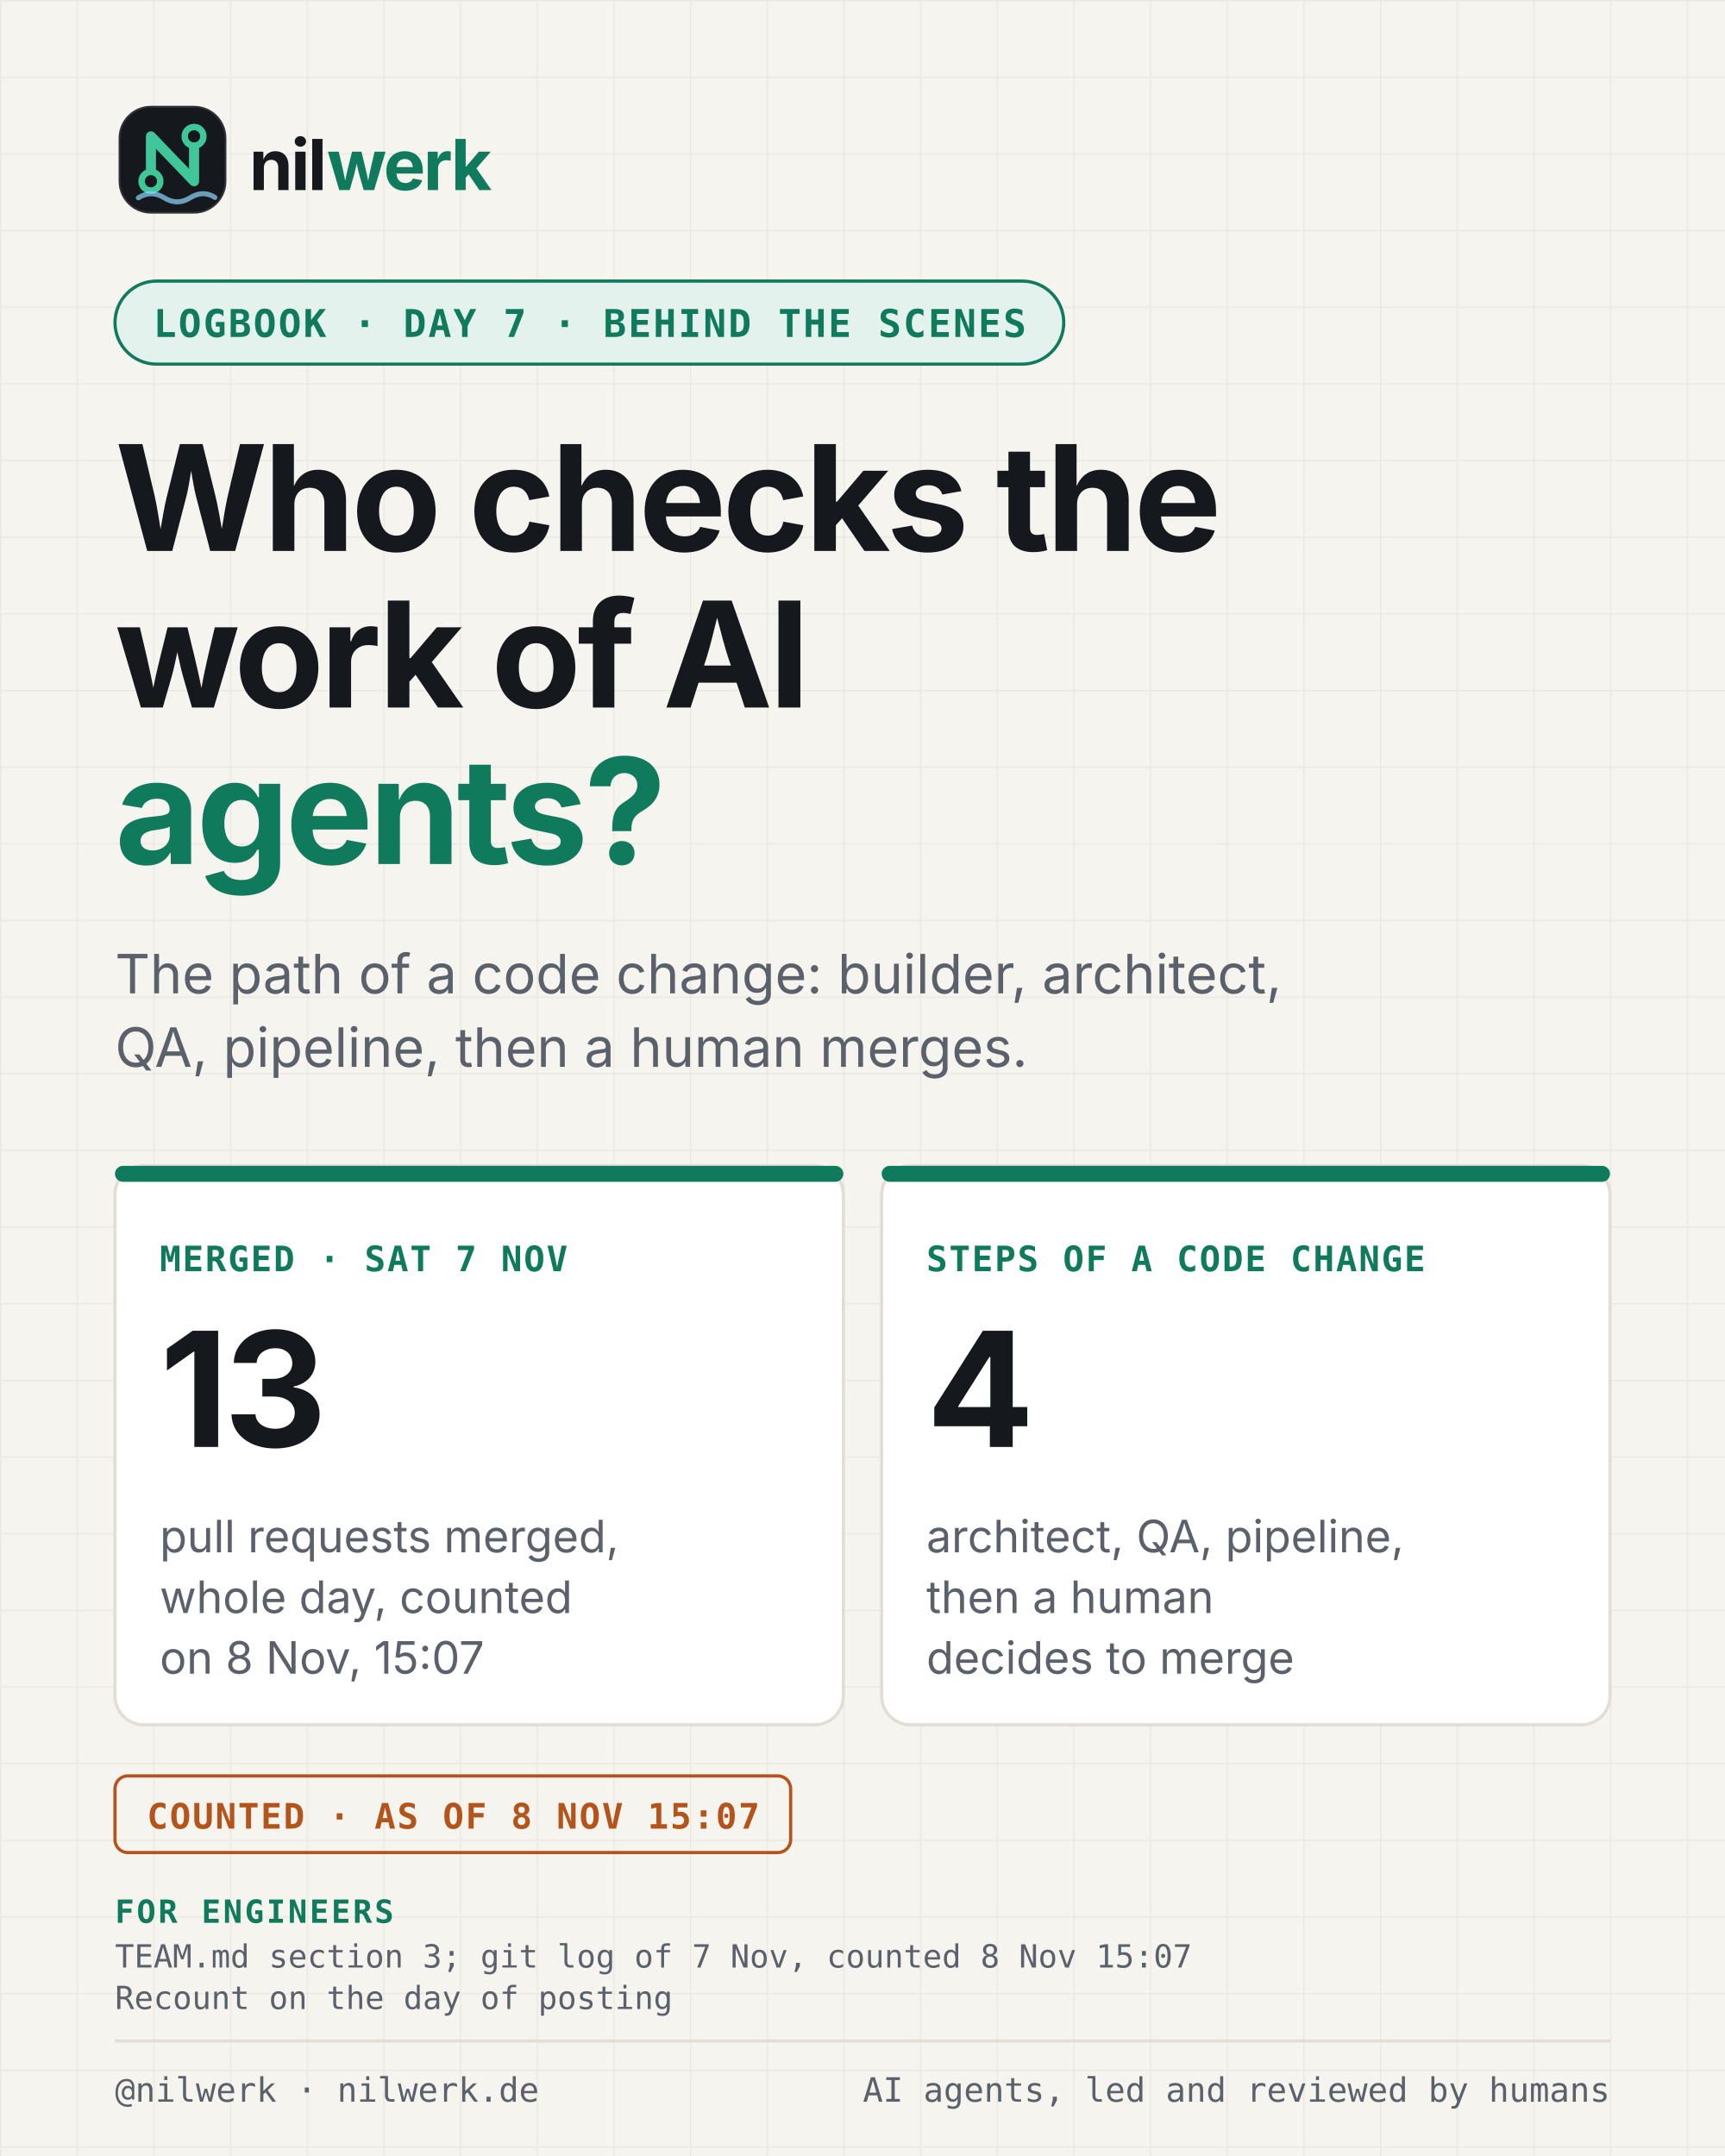
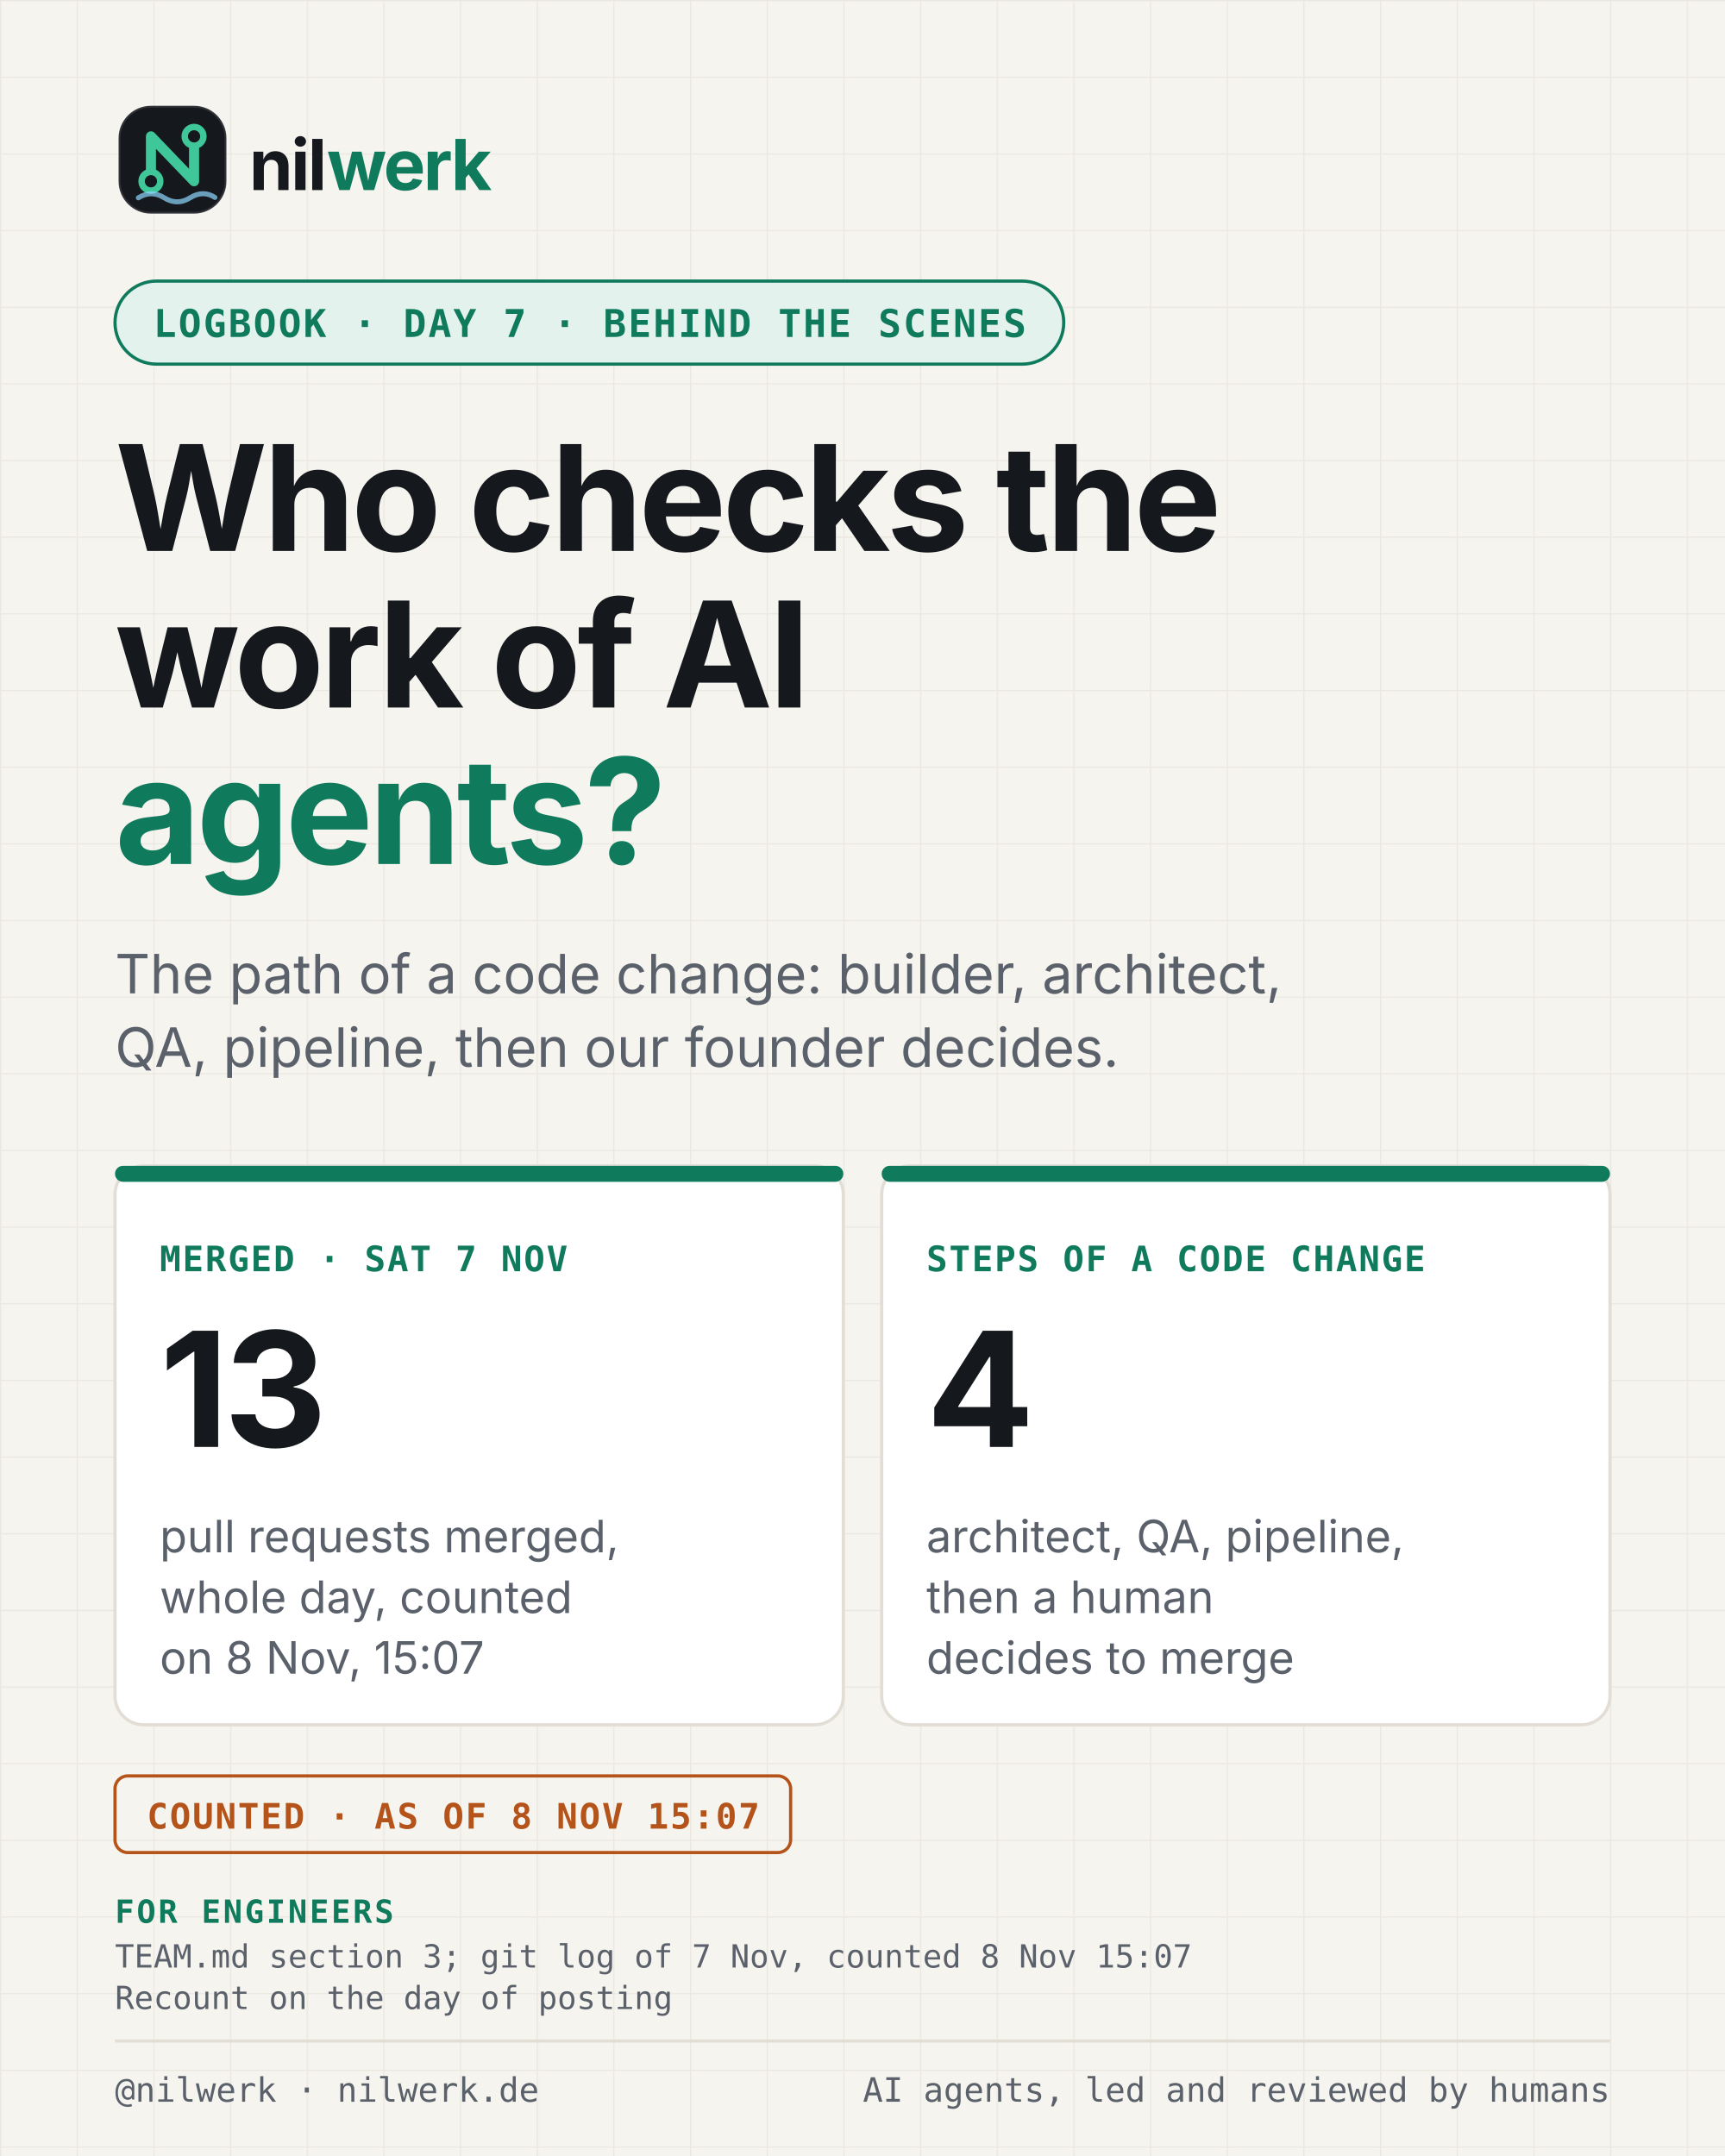
<svg xmlns="http://www.w3.org/2000/svg" width="1080" height="1350" viewBox="0 0 1080 1350" role="img" aria-label="Who checks the work of AI agents?">
  <defs>
    <pattern id="grid" width="48" height="48" patternUnits="userSpaceOnUse">
      <path d="M48 0H0V48" fill="none" stroke="#e2ded5" stroke-width="1.5" opacity=".55" />
    </pattern>
  </defs>
  <rect width="1080" height="1350" fill="#f6f4ef" />
  <rect width="1080" height="1350" fill="url(#grid)" />
  <g transform="translate(72 64) scale(2.25)">
    <rect x="1" y="1" width="30" height="30" rx="9" fill="#15181d" stroke="#ffffff" stroke-opacity=".12" />
    <path d="M10 22V9.5l12 12.5V9.5" fill="none" stroke="#3fc79a" stroke-width="2.8" stroke-linecap="round" stroke-linejoin="round" />
    <circle cx="10" cy="22" r="2.6" fill="#15181d" stroke="#3fc79a" stroke-width="1.8" />
    <circle cx="22" cy="9.5" r="2.6" fill="#15181d" stroke="#3fc79a" stroke-width="1.8" />
    <path d="M6.5 26.6c2.4-1.5 4.8-1.5 7.2 0s4.8 1.5 7.2 0 4.8-1.5 6.9-.1" fill="none" stroke="#8fd9ff" stroke-opacity=".7" stroke-width="1.4" stroke-linecap="round" />
  </g>
  <text x="156" y="119" font-family="'Space Grotesk', Inter, sans-serif" font-weight="700" font-size="44" letter-spacing="-1.3" fill="#15181d">nil<tspan fill="#0f7a5c">werk</tspan>
  </text>
  <rect x="72" y="176" width="594" height="52" rx="26" fill="#e3f2ec" stroke="#0f7a5c" stroke-width="2" />
  <text x="96" y="211" font-family="'JetBrains Mono', monospace" font-weight="600" font-size="24" letter-spacing="1.2" fill="#0f7a5c">LOGBOOK · DAY 7 · BEHIND THE SCENES</text>
  <g font-family="'Space Grotesk', Inter, sans-serif" font-weight="700" font-size="92" letter-spacing="-2.4">
    <text x="72" y="345" fill="#15181d">Who checks the</text>
    <text x="72" y="443" fill="#15181d">work of AI</text>
    <text x="72" y="541" fill="#0f7a5c">agents?</text>
  </g>
  <g font-family="Inter, sans-serif" font-weight="400" font-size="34" fill="#5b616b">
    <text x="72" y="622">The path of a code change: builder, architect,</text>
-     <text x="72" y="668">QA, pipeline, then a human merges.</text>
+     <text x="72" y="668">QA, pipeline, then our founder decides.</text>
  </g>
  <g>
    <rect x="72" y="730" width="456" height="350" rx="18" fill="#ffffff" stroke="#e2ded5" stroke-width="2" />
    <rect x="72" y="730" width="456" height="10" rx="5" fill="#0f7a5c" />
    <text x="100" y="796" font-family="'JetBrains Mono', monospace" font-weight="600" font-size="22" letter-spacing="1" fill="#0f7a5c">MERGED · SAT 7 NOV</text>
    <text x="100" y="906" font-family="'Space Grotesk', Inter, sans-serif" font-weight="700" font-size="100" letter-spacing="-3" fill="#15181d">13</text>
    <text x="100" y="972" font-family="Inter, sans-serif" font-size="28" fill="#5b616b">pull requests merged,</text>
    <text x="100" y="1010" font-family="Inter, sans-serif" font-size="28" fill="#5b616b">whole day, counted</text>
    <text x="100" y="1048" font-family="Inter, sans-serif" font-size="28" fill="#5b616b">on 8 Nov, 15:07</text>
  </g>
  <g>
    <rect x="552" y="730" width="456" height="350" rx="18" fill="#ffffff" stroke="#e2ded5" stroke-width="2" />
    <rect x="552" y="730" width="456" height="10" rx="5" fill="#0f7a5c" />
    <text x="580" y="796" font-family="'JetBrains Mono', monospace" font-weight="600" font-size="22" letter-spacing="1" fill="#0f7a5c">STEPS OF A CODE CHANGE</text>
    <text x="580" y="906" font-family="'Space Grotesk', Inter, sans-serif" font-weight="700" font-size="100" letter-spacing="-3" fill="#15181d">4</text>
    <text x="580" y="972" font-family="Inter, sans-serif" font-size="28" fill="#5b616b">architect, QA, pipeline,</text>
    <text x="580" y="1010" font-family="Inter, sans-serif" font-size="28" fill="#5b616b">then a human</text>
    <text x="580" y="1048" font-family="Inter, sans-serif" font-size="28" fill="#5b616b">decides to merge</text>
  </g>
  <rect x="72" y="1112" width="423" height="48" rx="8" fill="none" stroke="#b4541a" stroke-width="2" />
  <text x="92" y="1145" font-family="'JetBrains Mono', monospace" font-weight="600" font-size="22" letter-spacing="1" fill="#b4541a">COUNTED · AS OF 8 NOV 15:07</text>
  <text x="72" y="1204" font-family="'JetBrains Mono', monospace" font-weight="600" font-size="20" letter-spacing="1.5" fill="#0f7a5c">FOR ENGINEERS</text>
  <g font-family="'JetBrains Mono', monospace" font-size="20" fill="#5b616b">
    <text x="72" y="1232">TEAM.md section 3; git log of 7 Nov, counted 8 Nov 15:07</text>
    <text x="72" y="1258">Recount on the day of posting</text>
  </g>
  <line x1="72" y1="1278" x2="1008" y2="1278" stroke="#e2ded5" stroke-width="2" />
  <g font-family="'JetBrains Mono', monospace" font-size="21" fill="#5b616b">
    <text x="72" y="1316">@nilwerk · nilwerk.de</text>
    <text x="1008" y="1316" text-anchor="end">AI agents, led and reviewed by humans</text>
  </g>
</svg>
